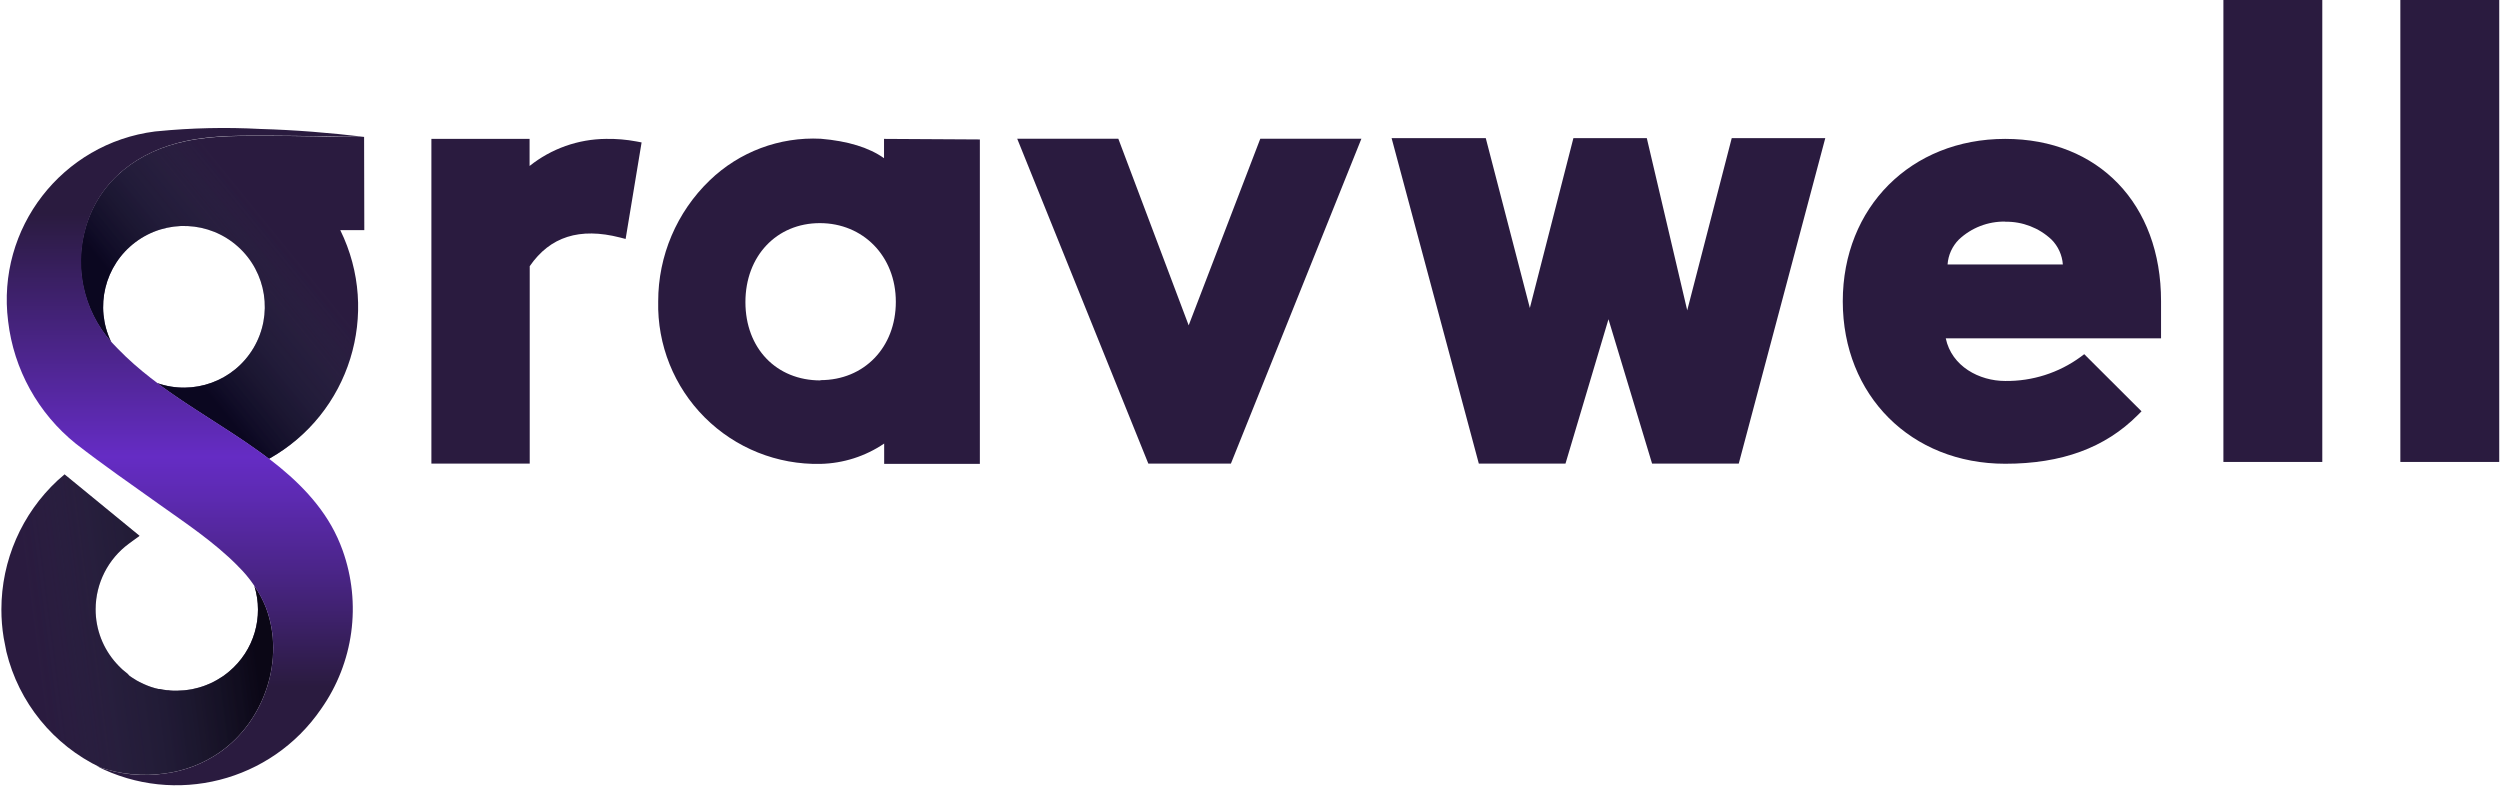
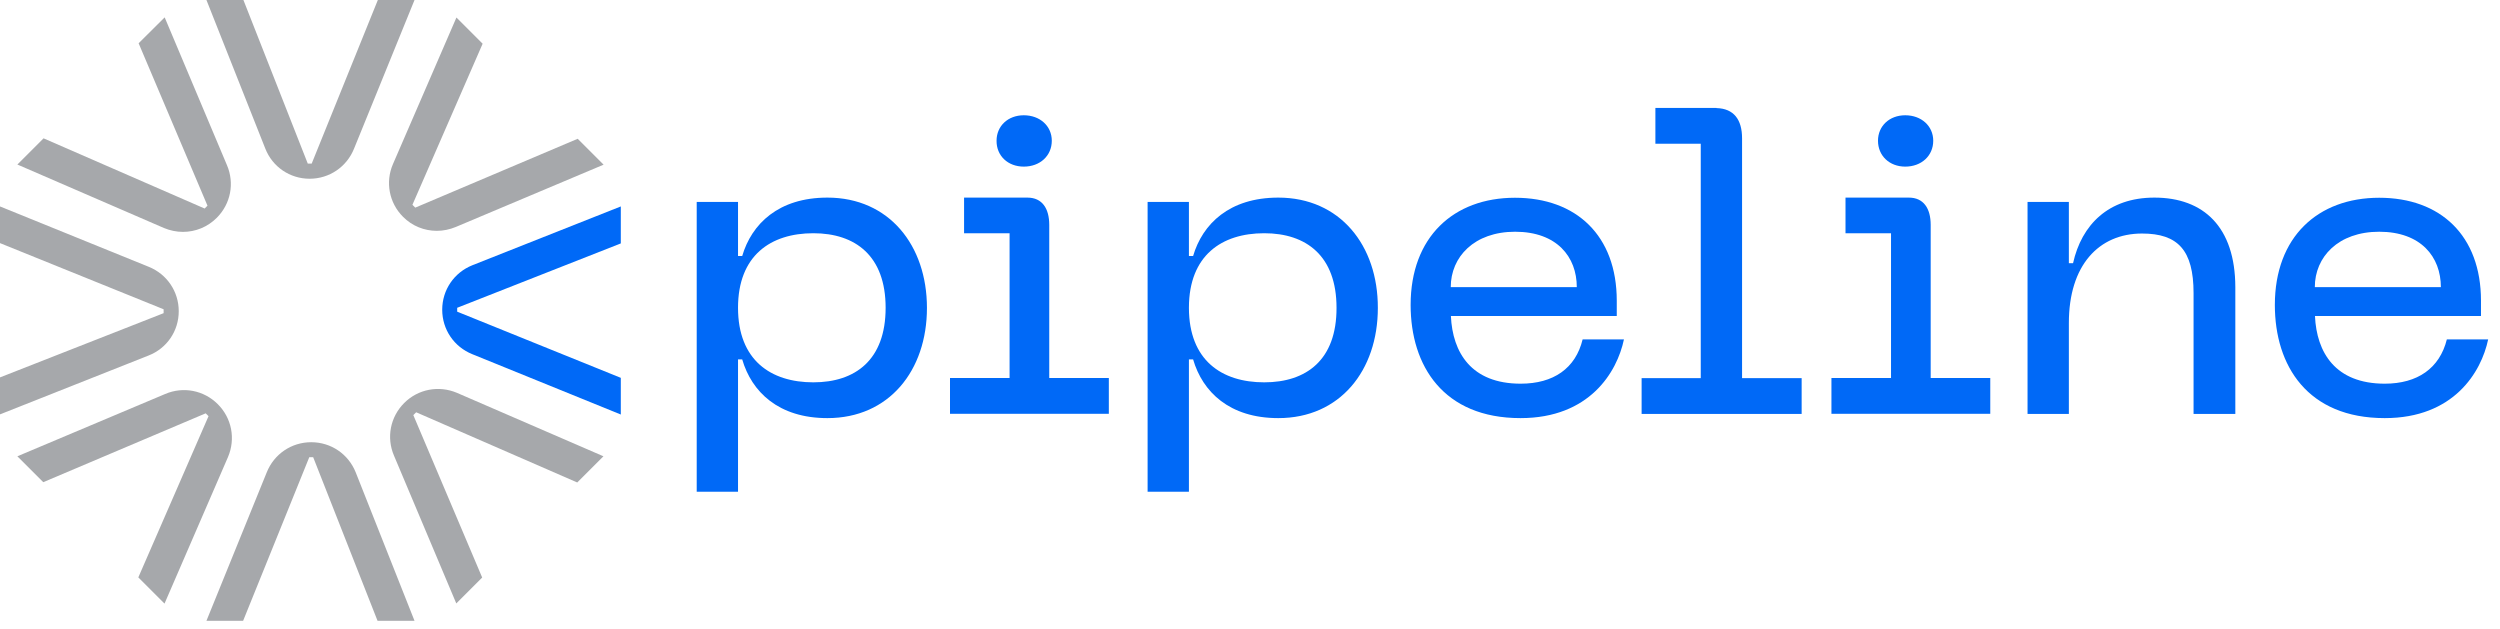
- <svg xmlns="http://www.w3.org/2000/svg" id="Layer_1" data-name="Layer 1" viewBox="0 0 360 113.07">
-   <defs>
-     <style>.cls-1{fill:#2a1b3f;}.cls-2,.cls-3{opacity:0.74;}.cls-2{fill:url(#linear-gradient);}.cls-3{fill:url(#linear-gradient-2);}.cls-4{fill:url(#linear-gradient-3);}</style>
-     <linearGradient id="linear-gradient" x1="13.08" y1="57.85" x2="45.59" y2="31.4" gradientUnits="userSpaceOnUse">
-       <stop offset="0.33" stop-color="#000016" />
-       <stop offset="0.86" stop-color="#2c3b4a" stop-opacity="0" />
-     </linearGradient>
-     <linearGradient id="linear-gradient-2" x1="-3.36" y1="92.43" x2="55.27" y2="84.78" gradientUnits="userSpaceOnUse">
-       <stop offset="0.14" stop-color="#2c3b4a" stop-opacity="0" />
-       <stop offset="0.67" stop-color="#000008" />
-     </linearGradient>
-     <linearGradient id="linear-gradient-3" x1="26.7" y1="113.07" x2="26.7" y2="18.45" gradientUnits="userSpaceOnUse">
-       <stop offset="0.15" stop-color="#2a1b3f" />
-       <stop offset="0.31" stop-color="#482482" />
-       <stop offset="0.44" stop-color="#5d2ab2" />
-       <stop offset="0.5" stop-color="#652cc4" />
-       <stop offset="0.87" stop-color="#2a1b3f" />
-     </linearGradient>
-   </defs>
-   <path class="cls-1" d="M87.26,20h0a17.86,17.86,0,0,0-11,3.9V20H62.12V66.76H76.28V38.33c2.93-4.26,7.2-5.61,13-4.13l.81.21,2.3-13.9-.73-.14A21.65,21.65,0,0,0,87.26,20Z" />
-   <path class="cls-1" d="M127.3,22.78c-2.15-1.53-5.2-2.47-9.11-2.8a21.48,21.48,0,0,0-16,6,24.16,24.16,0,0,0-7.41,17.43,22.88,22.88,0,0,0,23.39,23.39,17,17,0,0,0,9.15-2.93v2.93h13.78V20.08L127.3,20Zm-9.15,32c-6.37,0-10.81-4.64-10.81-11.28s4.5-11.37,10.72-11.37S129,36.88,129,43.46,124.42,54.74,118.15,54.74Z" />
-   <polygon class="cls-1" points="171.17 46.85 161.04 19.98 146.48 19.98 165.36 66.76 177.25 66.76 196.04 19.98 181.48 19.98 171.17 46.85" />
-   <polygon class="cls-1" points="242.96 44.69 237.14 19.89 226.57 19.89 220.3 44.35 213.95 19.89 200.39 19.89 212.95 66.76 225.43 66.76 231.62 45.97 237.9 66.76 250.38 66.76 262.84 19.89 249.37 19.89 242.96 44.69" />
-   <path class="cls-1" d="M288.75,20c-13.56,0-23.39,9.84-23.39,23.39s9.83,23.39,23.39,23.39c8.13,0,14.38-2.29,19.08-7l.55-.55L300.13,51l-.53.4a18,18,0,0,1-10.85,3.46c-3.73,0-7.71-2.1-8.56-6.14h31V43.37C311.21,29.38,302.18,20,288.75,20Zm0,11.93a9.47,9.47,0,0,1,6.67,2.57,5.66,5.66,0,0,1,1.63,3.58h-16.6a5.65,5.65,0,0,1,1.62-3.58A9.49,9.49,0,0,1,288.75,31.91Z" />
-   <rect class="cls-1" x="320.17" width="14.24" height="66.52" />
-   <rect class="cls-1" x="345.65" width="14.24" height="66.52" />
-   <path class="cls-1" d="M36.63,84.38A11.6,11.6,0,0,1,33,96.69c-.18.16-.37.3-.56.44l-.29.22c-.19.13-.39.25-.59.37l-.31.19c-.2.12-.41.22-.61.33l-.34.16-.63.26-.37.14-.63.2-.44.11-.59.14-.59.09-.48.06c-.36,0-.73.06-1.1.06s-.83,0-1.24-.07l-.19,0a8.68,8.68,0,0,1-1-.17l-.19,0a8,8,0,0,1-1-.27l-.21-.07c-.31-.11-.62-.23-.92-.37l-.23-.11c-.29-.13-.57-.28-.84-.43l-.25-.16a9,9,0,0,1-.76-.5L18.35,97c-.24-.18-.47-.37-.7-.57l-.23-.22c-.23-.21-.44-.44-.65-.67a11.59,11.59,0,0,1-3-7.82,11.77,11.77,0,0,1,4.79-9.44l1.53-1.12L9.3,68.31l-1,.87A25.36,25.36,0,0,0,.2,87.76a25.08,25.08,0,0,0,.33,4.09l.39,2a25,25,0,0,0,13.55,16.67,20.08,20.08,0,0,0,9.29.85,17.81,17.81,0,0,0,7.81-3c6.49-4.47,9.54-13.48,6.69-20.94A15.49,15.49,0,0,0,36.63,84.38Z" />
-   <path class="cls-1" d="M52.43,19.72l-1.11,0c-2,0-3.88,0-5.78-.08l-4.87-.07H39.33c-4.23,0-8.49-.12-12.62.77C20,21.75,14.39,25.87,12.36,32.67A17.42,17.42,0,0,0,16,49.22a11.64,11.64,0,1,1,6.63,5.94c4.71,3.51,9.9,6.41,14.66,9.84.48.35,1,.7,1.44,1.07A25.06,25.06,0,0,0,49,33.14h3.46Z" />
-   <path class="cls-2" d="M52.43,19.72l-1.11,0c-2,0-3.88,0-5.78-.08l-4.87-.07H39.33c-4.23,0-8.49-.12-12.62.77C20,21.75,14.39,25.87,12.36,32.67A17.42,17.42,0,0,0,16,49.22a11.64,11.64,0,1,1,6.63,5.94c4.71,3.51,9.9,6.41,14.66,9.84.48.35,1,.7,1.44,1.07A25.06,25.06,0,0,0,49,33.14h3.46Z" />
-   <path class="cls-3" d="M36.63,84.38A11.6,11.6,0,0,1,33,96.69c-.18.16-.37.3-.56.44l-.29.22c-.19.13-.39.25-.59.37l-.31.19c-.2.12-.41.22-.61.33l-.34.16-.63.26-.37.14-.63.2-.44.11-.59.14-.59.09-.48.06c-.36,0-.73.06-1.1.06s-.83,0-1.24-.07l-.19,0a8.68,8.68,0,0,1-1-.17l-.19,0a8,8,0,0,1-1-.27l-.21-.07c-.31-.11-.62-.23-.92-.37l-.23-.11c-.29-.13-.57-.28-.84-.43l-.25-.16a9,9,0,0,1-.76-.5L18.35,97c-.24-.18-.47-.37-.7-.57l-.23-.22c-.23-.21-.44-.44-.65-.67a11.59,11.59,0,0,1-3-7.82,11.77,11.77,0,0,1,4.79-9.44l1.53-1.12L9.3,68.31l-1,.87A25.36,25.36,0,0,0,.2,87.76a25.08,25.08,0,0,0,.33,4.09l.39,2a25,25,0,0,0,13.55,16.67,20.08,20.08,0,0,0,9.29.85,17.81,17.81,0,0,0,7.81-3c6.49-4.47,9.54-13.48,6.69-20.94A15.49,15.49,0,0,0,36.63,84.38Z" />
-   <path class="cls-4" d="M22.33,18.93A24.44,24.44,0,0,0,1.17,46.26,26.59,26.59,0,0,0,10.93,63.9c3.86,3,7.88,5.79,11.87,8.63s8,5.5,11.37,8.89l.1.11a17.65,17.65,0,0,1,4,5.91c2.85,7.46-.2,16.47-6.69,20.94a17.81,17.81,0,0,1-7.81,3,19.51,19.51,0,0,1-9.84-1.06,25.25,25.25,0,0,0,32.3-8.22,25,25,0,0,0,3.1-22.87,22.54,22.54,0,0,0-1.62-3.53C45.22,71.33,41.37,67.92,37.31,65,30.52,60.11,22.85,56.29,17,50.25a17.54,17.54,0,0,1-4.6-17.58c2-6.8,7.59-10.92,14.35-12.36,4.13-.89,8.39-.77,12.62-.77,4.4,0,8.58.17,13.1.17-5-.59-10-1-15-1.14a97.61,97.61,0,0,0-14.81.33Z" />
+ <svg xmlns="http://www.w3.org/2000/svg" width="167" height="42" viewBox="0 0 167 42" fill="none">
+   <path d="M101.58 25.63C98.28 25.63 97.03 23.55 96.92 21.11H108V20.09C108 15.74 105.3 13.21 101.2 13.21C97.1 13.21 94.23 15.83 94.23 20.37C94.23 24.44 96.42 27.93 101.57 27.93C106.18 27.93 108.02 24.86 108.48 22.67H105.72C105.25 24.61 103.77 25.63 101.58 25.63ZM101.21 15.48C104 15.48 105.33 17.16 105.33 19.18H96.91C96.91 17.16 98.48 15.48 101.21 15.48Z" fill="#0069F7" />
+   <path d="M163.45 22.67C162.97 24.6 161.49 25.63 159.3 25.63C156 25.63 154.75 23.55 154.64 21.11H165.73V20.09C165.73 15.74 163.03 13.21 158.93 13.21C154.83 13.21 151.96 15.83 151.96 20.37C151.96 24.44 154.15 27.93 159.3 27.93C163.91 27.93 165.75 24.86 166.21 22.67H163.45ZM158.93 15.48C161.72 15.48 163.05 17.16 163.05 19.18H154.63C154.63 17.16 156.2 15.48 158.93 15.48Z" fill="#0069F7" />
+   <path d="M55.27 13.2C52 13.2 50.21 14.96 49.58 17.1H49.3V15.31V13.49H46.54V32.85H49.3V25.83V24.01H49.58C50.21 26.17 52 27.93 55.27 27.93C59.39 27.93 61.92 24.75 61.92 20.57C61.92 16.39 59.39 13.2 55.27 13.2ZM54.33 25.54C51.49 25.54 49.3 24.06 49.3 20.56C49.3 17.06 51.49 15.58 54.33 15.58C57.14 15.58 59.16 17.09 59.16 20.56C59.16 24.04 57.14 25.54 54.33 25.54Z" fill="#0069F7" />
+   <path d="M85.39 13.2C82.12 13.2 80.33 14.96 79.7 17.1H79.42V13.49H76.66V32.85H79.42V24.01H79.7C80.33 26.17 82.12 27.93 85.39 27.93C89.51 27.93 92.04 24.75 92.04 20.57C92.05 16.39 89.51 13.2 85.39 13.2ZM84.45 25.54C81.61 25.54 79.43 24.07 79.42 20.58V20.54C79.43 17.06 81.61 15.58 84.45 15.58C87.26 15.58 89.28 17.09 89.28 20.56C89.29 24.04 87.27 25.54 84.45 25.54Z" fill="#0069F7" />
+   <path d="M116.37 9.24C116.37 7.99 115.82 7.25 114.66 7.22V7.21H110.58V9.6H110.6H113.61V9.61V25.26H109.66V27.65H120.35V25.26H116.37V9.24Z" fill="#0069F7" />
+   <path d="M68.39 11.13C69.47 11.13 70.26 10.41 70.26 9.4C70.26 8.42 69.47 7.7 68.39 7.7C67.33 7.7 66.57 8.42 66.57 9.4C66.56 10.41 67.33 11.13 68.39 11.13Z" fill="#0069F7" />
+   <path d="M70.09 15.02C70.09 13.93 69.62 13.2 68.63 13.2H64.4V13.48V15.58H67.44V15.61V25.25H63.46V27.64H74.07V25.25H70.09V15.02Z" fill="#0069F7" />
+   <path d="M127.27 11.13C128.35 11.13 129.14 10.41 129.14 9.4C129.14 8.42 128.35 7.7 127.27 7.7C126.21 7.7 125.45 8.42 125.45 9.4C125.45 10.41 126.22 11.13 127.27 11.13Z" fill="#0069F7" />
+   <path d="M128.97 15.02C128.97 13.93 128.5 13.2 127.51 13.2H123.28V13.48V15.58H126.32V15.61V25.25H122.34V27.64H132.95V25.25H128.97V15.02Z" fill="#0069F7" />
+   <path d="M143.91 13.2C140.84 13.2 139.05 15.02 138.48 17.58H138.2V15.79V13.49H135.44V27.65H138.2V21.57C138.2 17.73 140.19 15.6 143.09 15.6C145.48 15.6 146.53 16.71 146.53 19.58V27.65H149.32V19.18C149.31 15.17 147.21 13.2 143.91 13.2Z" fill="#0069F7" />
+   <path d="M41.47 16.26V13.79L31.55 17.72C30.33 18.21 29.54 19.37 29.54 20.69C29.54 22.01 30.33 23.17 31.55 23.66L41.47 27.69V25.24L30.54 20.82V20.56L41.47 16.26Z" fill="#0069F7" />
+   <path d="M11.94 20.79C11.94 19.47 11.15 18.31 9.93 17.82L0 13.79V16.24L10.93 20.66V20.92L0 25.21V27.68L9.92 23.75C11.15 23.27 11.94 22.11 11.94 20.79Z" fill="#A6A8AB" />
+   <path d="M27 26.92C26.07 27.85 25.8 29.23 26.32 30.44L30.48 40.31L32.21 38.58L27.61 27.73L27.8 27.54L38.56 32.23L40.31 30.48L30.52 26.24C29.31 25.73 27.93 25.99 27 26.92Z" fill="#A6A8AB" />
+   <path d="M12.22 15.49C13.05 15.49 13.86 15.17 14.48 14.55C15.41 13.62 15.68 12.24 15.16 11.03L11 1.16L9.26 2.89L13.86 13.74L13.67 13.93L2.91 9.24L1.16 10.99L10.95 15.23C11.36 15.4 11.79 15.49 12.22 15.49Z" fill="#A6A8AB" />
+   <path d="M20.79 29.54C19.47 29.54 18.31 30.33 17.82 31.55L13.79 41.47H16.24L20.66 30.54H20.92L25.22 41.47H27.69L23.76 31.55C23.27 30.33 22.11 29.54 20.79 29.54Z" fill="#A6A8AB" />
+   <path d="M20.68 11.94C22 11.94 23.16 11.15 23.65 9.93L27.69 0H25.24L20.82 10.93H20.56L16.26 0H13.79L17.72 9.92C18.2 11.15 19.37 11.94 20.68 11.94Z" fill="#A6A8AB" />
+   <path d="M14.55 27C13.62 26.07 12.24 25.8 11.03 26.32L1.16 30.48L2.89 32.21L13.74 27.61L13.93 27.8L9.24 38.57L10.99 40.32L15.23 30.53C15.75 29.31 15.48 27.93 14.55 27Z" fill="#A6A8AB" />
+   <path d="M26.92 14.48C27.53 15.1 28.35 15.42 29.18 15.42C29.61 15.42 30.04 15.33 30.45 15.16L40.32 11L38.59 9.27L27.74 13.87L27.55 13.68L32.24 2.92L30.49 1.17L26.25 10.96C25.73 12.16 25.99 13.55 26.92 14.48Z" fill="#A6A8AB" />
</svg>
